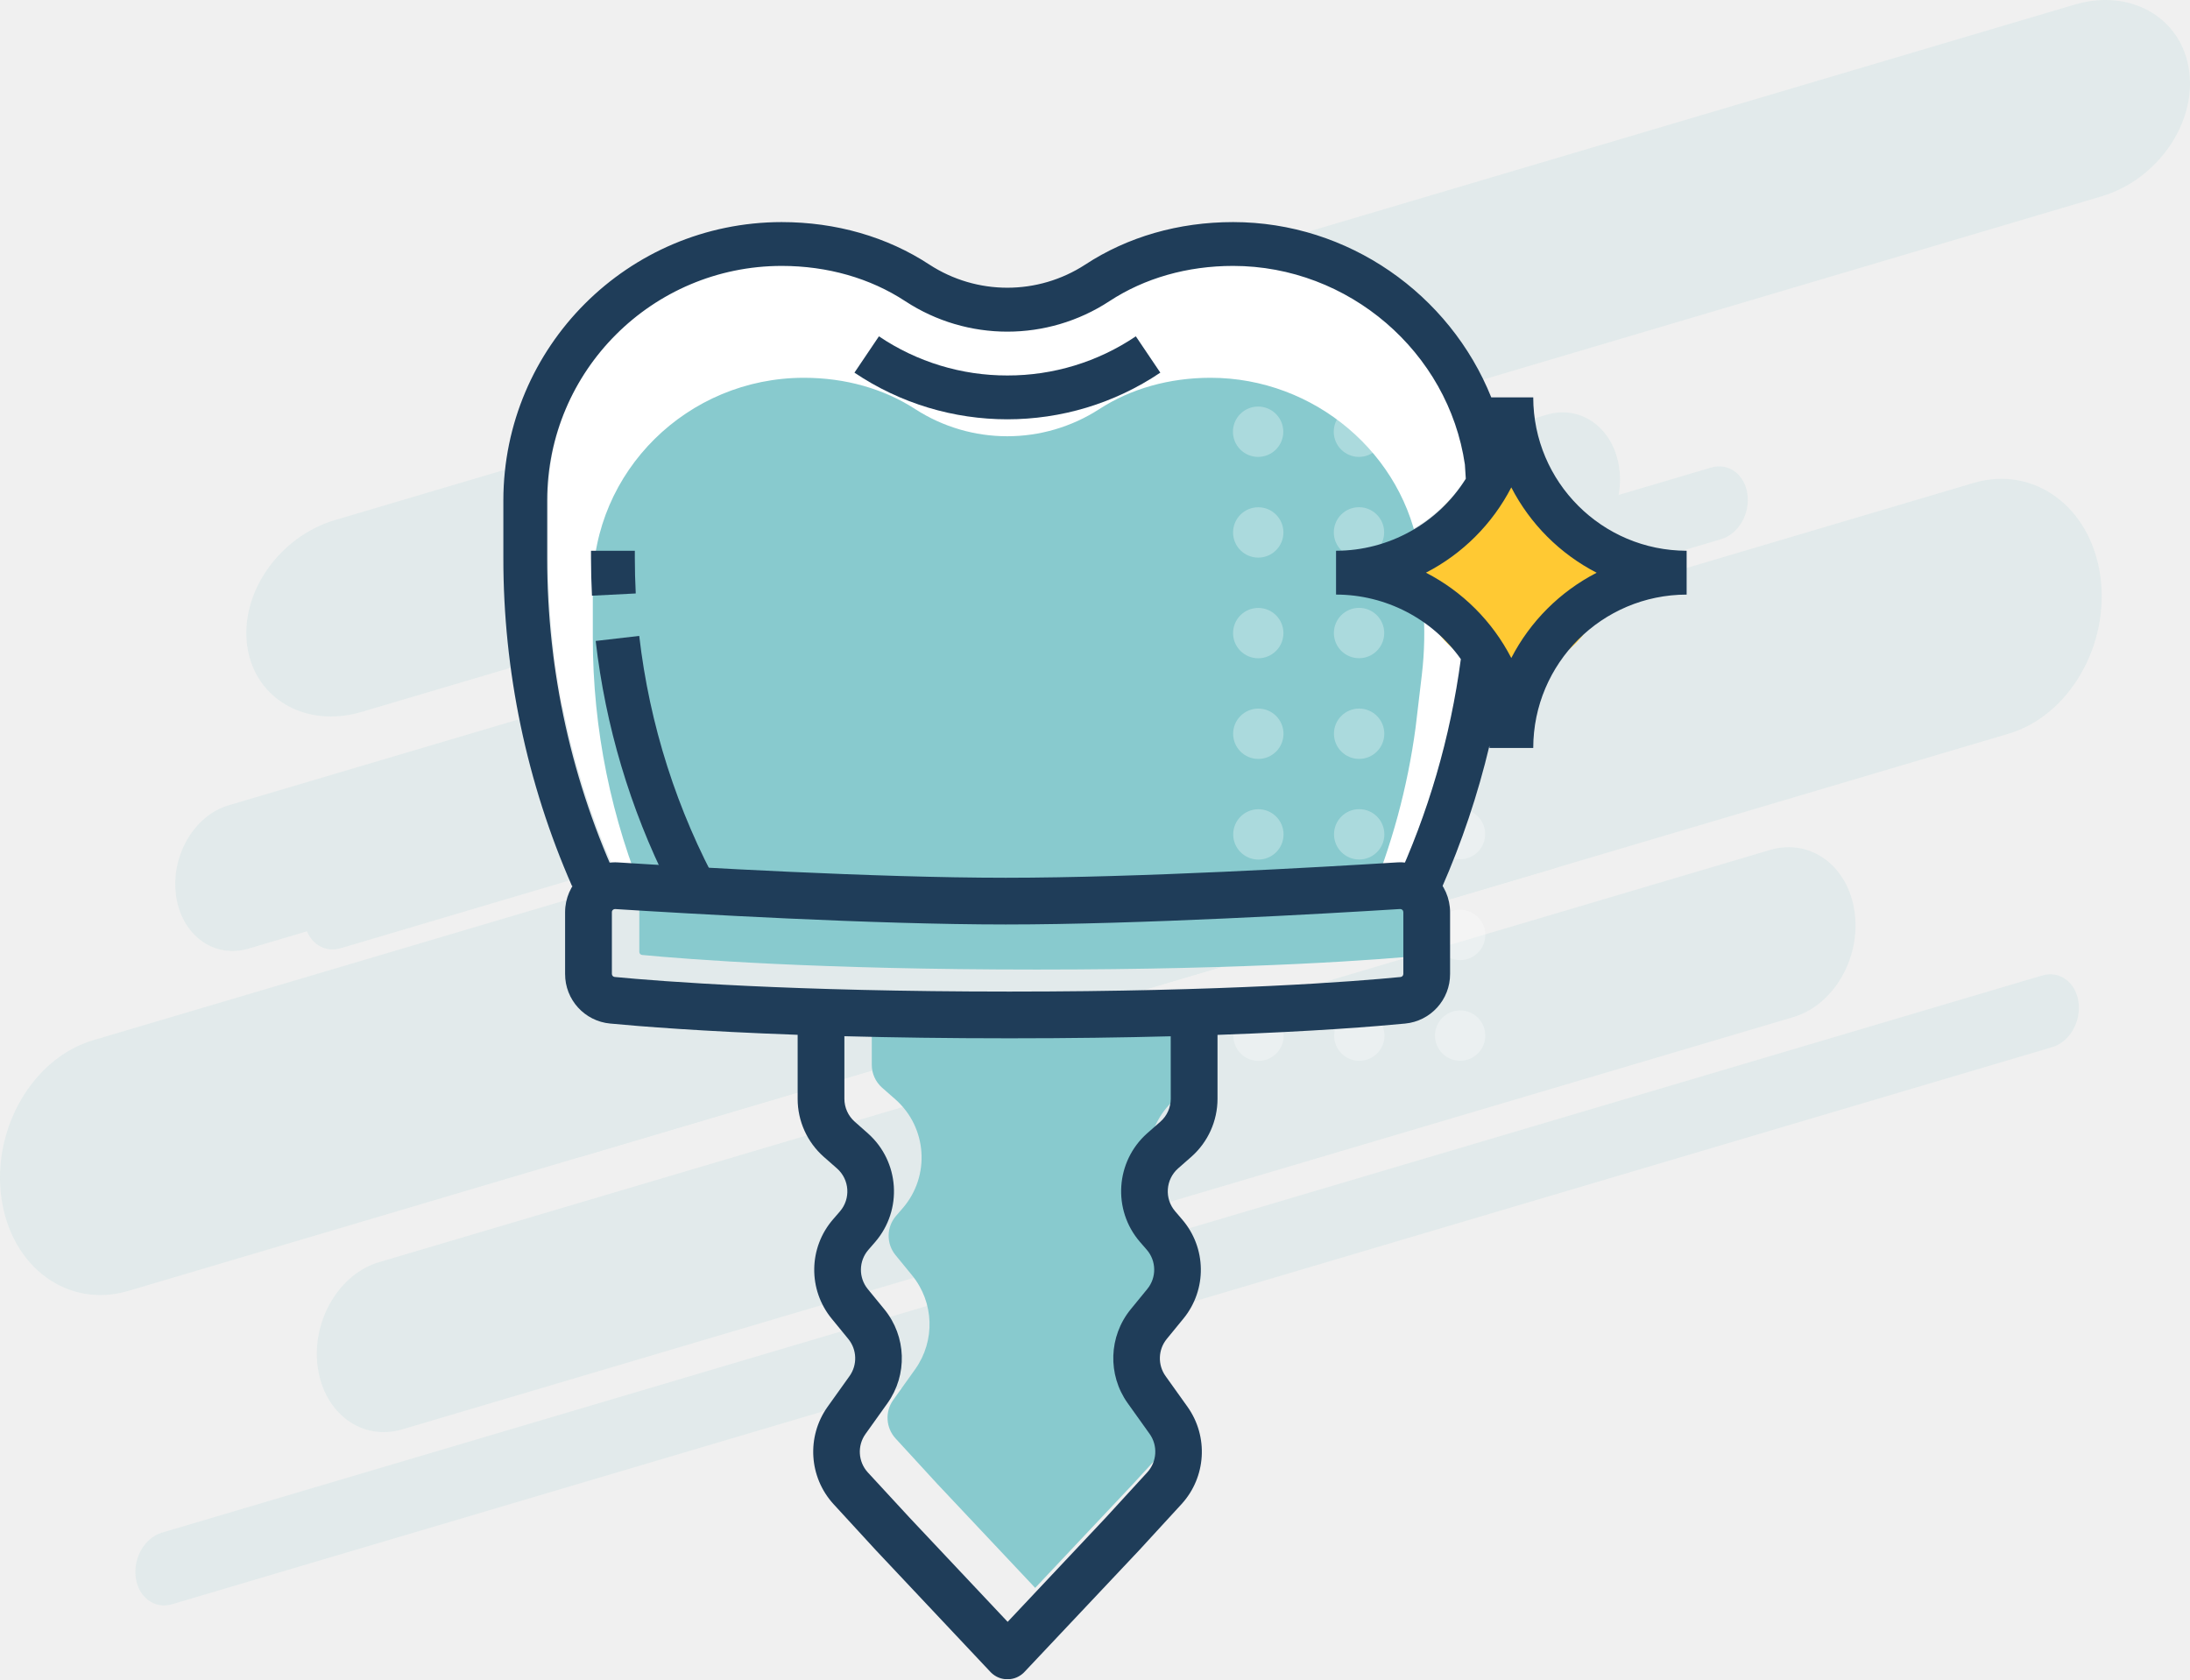
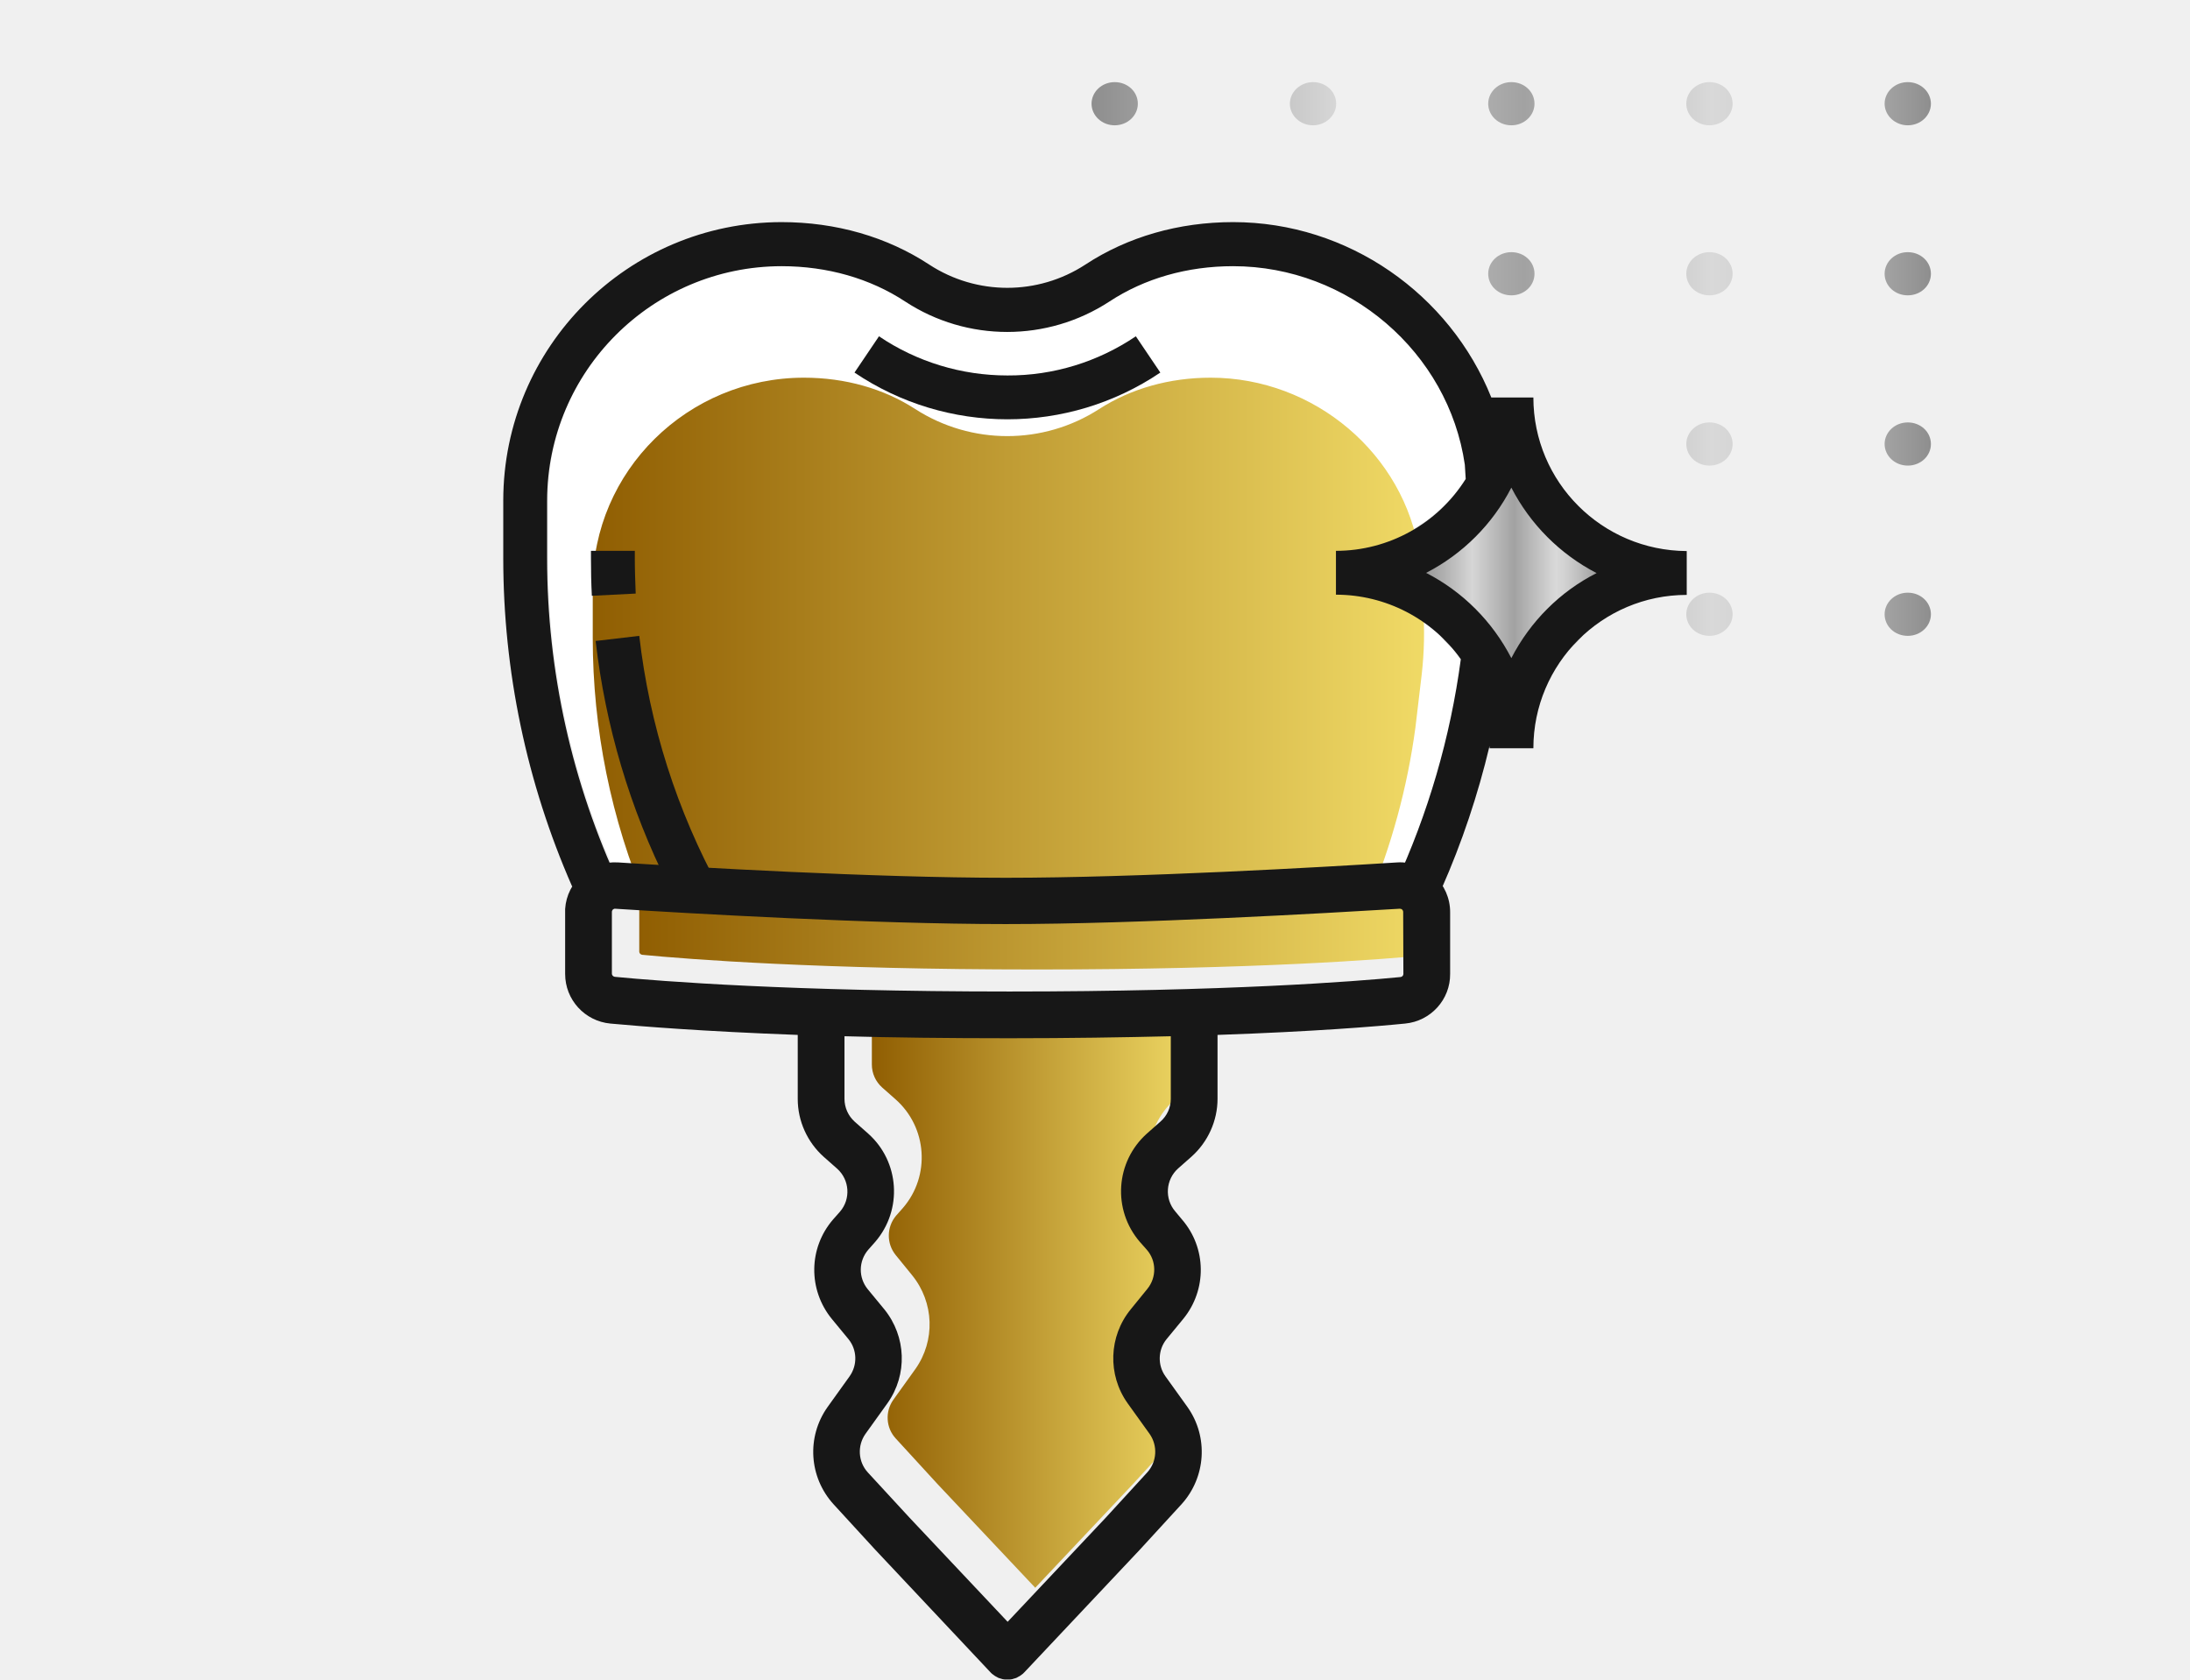
- <svg xmlns="http://www.w3.org/2000/svg" viewBox="0 0 983.93 754.56">
-   <defs>
-     <style>.cls-1{opacity:0.1;}.cls-2{fill:#61b9be;}.cls-3{fill:#fff;}.cls-4{fill:#88cace;}.cls-5{opacity:0.3;}.cls-6{fill:#ffc933;}.cls-7{fill:#1f3d59;}</style>
-   </defs>
-   <g id="Capa_2" data-name="Capa 2">
-     <g id="Capa_1-2" data-name="Capa 1">
-       <g class="cls-1">
-         <path class="cls-2" d="M886.68,217,41.87,467.4c-27.12,8-45.58,39.76-41.24,70.87h0c4.35,31.1,29.85,49.81,57,41.77L902.4,329.68c27.12-8,45.58-39.77,41.24-70.87h0C939.3,227.7,913.79,209,886.68,217Z" />
-         <path class="cls-2" d="M932.09,2.07,150.48,233.69c-25.09,7.44-42.73,32.76-39.41,56.56h0c3.32,23.79,26.35,37.06,51.44,29.62L944.12,88.24c25.08-7.43,42.73-32.75,39.41-56.55h0C980.2,7.9,957.17-5.37,932.09,2.07Z" />
-         <path class="cls-2" d="M111.64,426.24,703.9,250.72c15.5-4.59,26.05-22.72,23.57-40.5s-17.06-28.46-32.55-23.87L102.66,361.87c-15.5,4.59-26,22.72-23.57,40.5S96.15,430.83,111.64,426.24Z" />
-         <path class="cls-2" d="M795.26,381.91l-625,185.23c-18.08,5.36-30.39,26.51-27.49,47.25s19.89,33.21,38,27.85L805.74,457c18.08-5.36,30.39-26.51,27.5-47.25S813.34,376.56,795.26,381.91Z" />
-         <path class="cls-2" d="M153,426.08,773.31,242.25c7.75-2.29,13-11.36,11.78-20.24s-8.53-14.24-16.27-11.94L148.5,393.9c-7.75,2.3-13,11.36-11.78,20.25S145.24,428.38,153,426.08Z" />
-         <path class="cls-2" d="M257.68,487.23c-7.75,2.29-13,11.36-11.78,20.25s8.52,14.23,16.27,11.93l435.66-129.1c7.74-2.3,13-11.36,11.78-20.25s-8.53-14.23-16.28-11.94Z" />
-         <path class="cls-2" d="M917.57,438.3,72.76,688.66C65,691,59.74,700,61,708.91s8.52,14.23,16.27,11.93L922.06,470.49c7.75-2.3,13-11.37,11.78-20.25S925.31,436,917.57,438.3Z" />
-       </g>
-       <path class="cls-3" d="M600.65,266.39V246.7A68.89,68.89,0,0,0,659,214.36l-.41-6.41c-7.39-50.54-52.2-89.24-104.14-89.24-20.57,0-39.79,5.49-55.59,15.86a83.66,83.66,0,0,1-91.69,0c-15.79-10.37-35-15.86-55.57-15.86A105.44,105.44,0,0,0,246.23,224v26a347,347,0,0,0,33.28,148.46c34.6,2.79,69.2-2.08,103.8-2.08,80.9,0,162.59-3.95,243.66.8a350.07,350.07,0,0,0,29.75-101.8A68.84,68.84,0,0,0,600.65,266.39Z" />
-       <path class="cls-4" d="M637.68,249.12c-6.65-44.94-47-79.37-93.79-79.37-18.52,0-35.83,4.88-50.06,14.11a76.18,76.18,0,0,1-82.58,0c-14.22-9.23-31.53-14.11-50.05-14.11-52.31,0-94.86,42-94.86,93.68v23.1a305.38,305.38,0,0,0,24.24,119.34l324.12-.63A307.57,307.57,0,0,0,636,326.89l2.8-23.6a159.21,159.21,0,0,0,.63-31Z" />
-       <g class="cls-5">
-         <path class="cls-3" d="M644.7,465.33A11.31,11.31,0,1,1,656,476.63,11.31,11.31,0,0,1,644.7,465.33Z" />
-         <path class="cls-3" d="M599.41,465.36a11.31,11.31,0,1,1,11.32,11.3A11.31,11.31,0,0,1,599.41,465.36Z" />
-         <path class="cls-3" d="M554.12,465.39a11.31,11.31,0,1,1,11.32,11.3A11.31,11.31,0,0,1,554.12,465.39Z" />
-         <path class="cls-3" d="M599.38,420.13a11.31,11.31,0,1,1,11.32,11.3A11.31,11.31,0,0,1,599.38,420.13Z" />
-         <path class="cls-3" d="M554.09,420.16a11.31,11.31,0,1,1,11.32,11.3A11.31,11.31,0,0,1,554.09,420.16Z" />
-         <path class="cls-3" d="M599.35,374.91a11.31,11.31,0,1,1,11.32,11.29A11.32,11.32,0,0,1,599.35,374.91Z" />
-         <path class="cls-3" d="M554.06,374.94a11.31,11.31,0,1,1,11.32,11.29A11.32,11.32,0,0,1,554.06,374.94Z" />
-         <path class="cls-3" d="M599.32,329.68A11.31,11.31,0,1,1,610.64,341,11.32,11.32,0,0,1,599.32,329.68Z" />
-         <circle class="cls-3" cx="565.34" cy="329.7" r="11.31" />
-         <path class="cls-3" d="M599.29,284.45a11.31,11.31,0,1,1,11.32,11.3A11.31,11.31,0,0,1,599.29,284.45Z" />
-         <path class="cls-3" d="M554,284.48a11.31,11.31,0,1,1,11.32,11.3A11.31,11.31,0,0,1,554,284.48Z" />
-         <path class="cls-3" d="M656,408.79a11.31,11.31,0,1,1-11.3,11.31A11.31,11.31,0,0,1,656,408.79Z" />
-         <circle class="cls-3" cx="655.95" cy="374.8" r="11.31" />
-         <circle class="cls-3" cx="655.92" cy="329.51" r="11.31" />
-         <circle class="cls-3" cx="655.89" cy="284.22" r="11.31" />
-         <path class="cls-3" d="M599.26,239.22a11.31,11.31,0,1,1,11.32,11.3A11.31,11.31,0,0,1,599.26,239.22Z" />
-         <path class="cls-3" d="M554,239.25a11.31,11.31,0,1,1,11.32,11.3A11.31,11.31,0,0,1,554,239.25Z" />
-         <path class="cls-3" d="M599.23,194a11.31,11.31,0,1,1,11.32,11.3A11.32,11.32,0,0,1,599.23,194Z" />
-         <path class="cls-3" d="M553.94,194a11.31,11.31,0,1,1,11.32,11.3A11.32,11.32,0,0,1,553.94,194Z" />
-         <path class="cls-3" d="M655.85,227.75a11.31,11.31,0,1,1-11.3,11.31A11.32,11.32,0,0,1,655.85,227.75Z" />
-         <path class="cls-3" d="M655.82,182.46a11.31,11.31,0,1,1-11.3,11.31A11.31,11.31,0,0,1,655.82,182.46Z" />
-       </g>
-       <ellipse class="cls-6" cx="679.02" cy="257.57" rx="41.73" ry="43.52" transform="translate(-8.1 22.45) rotate(-1.88)" />
-       <path class="cls-7" d="M285.22,250.77v-3.3H265.53v3.3c0,5.64.15,11.28.43,16.89l19.67-1C285.37,261.37,285.22,256.08,285.22,250.77Z" />
-       <path class="cls-7" d="M287.2,285.73,267.63,288A329,329,0,0,0,300.27,397.6c7.75,1.63,15.49,1.87,23.24,1.93A309.68,309.68,0,0,1,287.2,285.73Z" />
-       <path class="cls-7" d="M452.58,168.71a102.71,102.71,0,0,1-57.69-17.59l-11,16.32a123.08,123.08,0,0,0,137.42,0l-11-16.32A102.71,102.71,0,0,1,452.58,168.71Z" />
-       <path class="cls-7" d="M688.86,178.55H670c-18.64-46.38-64.29-78.76-116-78.76-24.42,0-47.38,6.61-66.4,19.09a64.17,64.17,0,0,1-70.05,0c-19-12.48-42-19.09-66.4-19.09a125.15,125.15,0,0,0-125,125v26A366.45,366.45,0,0,0,257,398.14c7.17,1.61,14.33,1,21.5-.23a347,347,0,0,1-32.66-147.14v-26A105.44,105.44,0,0,1,351.16,119.48c20.57,0,39.78,5.49,55.58,15.86a83.64,83.64,0,0,0,91.68,0c15.8-10.37,35-15.86,55.59-15.86,51.94,0,96.75,38.71,104.14,89.24l.41,6.41a68.89,68.89,0,0,1-58.3,32.34v19.69a68.83,68.83,0,0,1,56.07,29,350.11,350.11,0,0,1-29.64,101.58c7,.71,14,1.13,21,1.35a373.51,373.51,0,0,0,21.49-64c0,.35,0,.68,0,1h19.68a69,69,0,0,1,68.92-68.92V247.47A69,69,0,0,1,688.86,178.55ZM679,295.66a89,89,0,0,0-38.35-38.34A89.1,89.1,0,0,0,679,219a89.1,89.1,0,0,0,38.35,38.35A89,89,0,0,0,679,295.66Z" />
-       <path class="cls-4" d="M538.33,478.49a13.75,13.75,0,0,1-4.63,10.28l-6,5.27a34.83,34.83,0,0,0-3.26,48.72l3.07,3.55A13.69,13.69,0,0,1,527.8,564l-7.45,9.1A34.78,34.78,0,0,0,519,615.23l9.89,13.85a13.76,13.76,0,0,1-1.06,17.25l-18.74,20.41-44,46.74-44-46.74-18.74-20.41a13.78,13.78,0,0,1-1.06-17.25l9.89-13.85a34.78,34.78,0,0,0-1.38-42.16l-7.44-9.1a13.69,13.69,0,0,1,.24-17.66l3.07-3.55A34.84,34.84,0,0,0,402.31,494l-6-5.27a13.72,13.72,0,0,1-4.63-10.28V450.33c21.6.57,46.3.94,74.11.94,27.2,0,51.35-.35,72.5-.91Z" />
-       <path class="cls-4" d="M642.81,427.72a1.39,1.39,0,0,1-1.25,1.39c-20.28,2-78,6.54-175.73,6.54-97.91,0-156.63-4.59-177.34-6.56a1.39,1.39,0,0,1-1.26-1.39V400a1.38,1.38,0,0,1,1.38-1.4h.1c32.86,2.09,115.73,6.94,175.5,6.94s143.81-4.86,177.12-6.95a1.32,1.32,0,0,1,1,.38,1.34,1.34,0,0,1,.44,1Z" />
-       <path class="cls-7" d="M644.4,393.5a22.45,22.45,0,0,0-16.73-6c-33.11,2.07-116.54,6.9-175.8,6.9s-141.51-4.82-174.17-6.89a22.4,22.4,0,0,0-23.81,22.35v27.75a22.31,22.31,0,0,0,20.27,22.3c13.07,1.24,41.09,3.52,84.21,5.06v28.81a34.74,34.74,0,0,0,11.72,26l6,5.27a13.76,13.76,0,0,1,1.29,19.25l-3.07,3.55a34.64,34.64,0,0,0-.62,44.7l7.45,9.1a13.75,13.75,0,0,1,.54,16.66l-9.89,13.85a34.86,34.86,0,0,0,2.68,43.66l18.79,20.46.09.1L445,751.26l.21.21.23.23.19.17.39.33.43.33.42.29.47.29a4.19,4.19,0,0,0,.42.24l.51.25c.14.06.27.13.41.18l.57.21.39.13.63.16.35.08c.24,0,.48.08.72.11l.29,0c.33,0,.67,0,1,0h0c.34,0,.67,0,1,0l.29,0c.24,0,.48-.06.71-.11l.36-.08.63-.16.39-.13.57-.21.41-.18.51-.25.42-.24.47-.29.42-.29.43-.33.39-.33.19-.17c.08-.07.15-.16.23-.23l.21-.21,51.73-54.89.09-.1,18.79-20.46a34.88,34.88,0,0,0,2.68-43.66l-9.89-13.85a13.75,13.75,0,0,1,.54-16.66l7.45-9.1a34.64,34.64,0,0,0-.62-44.7L528,544.29A13.76,13.76,0,0,1,529.3,525l6-5.27a34.77,34.77,0,0,0,11.71-26V465c43.42-1.53,71.33-3.83,84.26-5.08a22.32,22.32,0,0,0,20.23-22.3V409.83A22.5,22.5,0,0,0,644.4,393.5ZM526,493.76A13.7,13.7,0,0,1,521.35,504l-6,5.27A34.85,34.85,0,0,0,512.14,558l3.07,3.54a13.68,13.68,0,0,1,.24,17.66l-7.44,9.1a34.78,34.78,0,0,0-1.38,42.16l9.89,13.85a13.78,13.78,0,0,1-1.06,17.25L496.72,682l-44,46.74-44-46.74L389.9,661.6a13.76,13.76,0,0,1-1.06-17.25l9.89-13.85a34.78,34.78,0,0,0-1.38-42.16l-7.45-9.1a13.69,13.69,0,0,1,.25-17.66l3.07-3.54A34.85,34.85,0,0,0,390,509.31L384,504a13.74,13.74,0,0,1-4.63-10.28V465.6c21.61.57,46.31.94,74.12.94,27.2,0,51.35-.35,72.49-.91Zm104.49-56.15a1.38,1.38,0,0,1-1.26,1.39c-20.28,2-78,6.54-175.72,6.54-97.91,0-156.64-4.58-177.34-6.56a1.38,1.38,0,0,1-1.26-1.39V409.84a1.35,1.35,0,0,1,.44-1,1.34,1.34,0,0,1,.94-.38h.1c32.85,2.08,115.73,6.93,175.5,6.93s143.81-4.86,177.12-6.94a1.39,1.39,0,0,1,1.48,1.39Z" />
-     </g>
-   </g>
+ <svg xmlns="http://www.w3.org/2000/svg" version="1.1" id="Capa_1" x="0px" y="0px" viewBox="0 0 983.9 754.6" style="enable-background:new 0 0 983.9 754.6;" xml:space="preserve">
+   <style type="text/css">
+ 	.st0{fill:url(#SVGID_1_);}
+ 	.st1{fill:#FFFFFF;}
+ 	.st2{fill:url(#SVGID_2_);}
+ 	.st3{fill:url(#SVGID_3_);}
+ 	.st4{fill:#171717;}
+ 	.st5{fill:url(#SVGID_4_);}
+ 	.st6{fill:url(#SVGID_5_);}
+ </style>
+   <linearGradient id="SVGID_1_" gradientUnits="userSpaceOnUse" x1="490.497" y1="161.256" x2="867.503" y2="161.256">
+     <stop offset="0" style="stop-color:#8E8E8E" />
+     <stop offset="0.29" style="stop-color:#D6D6D6" />
+     <stop offset="0.515" style="stop-color:#A2A2A2" />
+     <stop offset="0.739" style="stop-color:#D9D9D9" />
+     <stop offset="0.791" style="stop-color:#D1D1D1" />
+     <stop offset="0.872" style="stop-color:#BCBCBC" />
+     <stop offset="0.969" style="stop-color:#9A9A9A" />
+     <stop offset="1" style="stop-color:#8E8E8E" />
+   </linearGradient>
+   <path class="st0" d="M857.1,56.3c-5.7,0-10.4-4.4-10.4-9.7s4.6-9.7,10.4-9.7s10.4,4.4,10.4,9.7S862.9,56.3,857.1,56.3z M778.4,46.6  c0-5.4-4.6-9.7-10.4-9.7s-10.4,4.4-10.4,9.7s4.6,9.7,10.4,9.7S778.4,51.9,778.4,46.6z M689.4,46.6c0-5.4-4.6-9.7-10.4-9.7  s-10.4,4.4-10.4,9.7s4.6,9.7,10.4,9.7S689.4,51.9,689.4,46.6z M600.3,46.6c0-5.4-4.6-9.7-10.4-9.7c-5.7,0-10.4,4.4-10.4,9.7  s4.6,9.7,10.4,9.7C595.6,56.3,600.3,51.9,600.3,46.6z M511.2,46.6c0-5.4-4.6-9.7-10.4-9.7s-10.4,4.4-10.4,9.7s4.6,9.7,10.4,9.7  S511.2,51.9,511.2,46.6z M867.5,123c0-5.4-4.6-9.7-10.4-9.7s-10.4,4.4-10.4,9.7c0,5.4,4.6,9.7,10.4,9.7S867.5,128.4,867.5,123z   M778.4,123c0-5.4-4.6-9.7-10.4-9.7s-10.4,4.4-10.4,9.7c0,5.4,4.6,9.7,10.4,9.7S778.4,128.4,778.4,123z M689.4,123  c0-5.4-4.6-9.7-10.4-9.7s-10.4,4.4-10.4,9.7c0,5.4,4.6,9.7,10.4,9.7S689.4,128.4,689.4,123z M600.3,123c0-5.4-4.6-9.7-10.4-9.7  c-5.7,0-10.4,4.4-10.4,9.7c0,5.4,4.6,9.7,10.4,9.7C595.6,132.8,600.3,128.4,600.3,123z M511.2,123c0-5.4-4.6-9.7-10.4-9.7  s-10.4,4.4-10.4,9.7c0,5.4,4.6,9.7,10.4,9.7S511.2,128.4,511.2,123z M867.5,199.5c0-5.4-4.6-9.7-10.4-9.7s-10.4,4.4-10.4,9.7  s4.6,9.7,10.4,9.7S867.5,204.9,867.5,199.5z M778.4,199.5c0-5.4-4.6-9.7-10.4-9.7s-10.4,4.4-10.4,9.7s4.6,9.7,10.4,9.7  S778.4,204.9,778.4,199.5z M689.4,199.5c0-5.4-4.6-9.7-10.4-9.7s-10.4,4.4-10.4,9.7s4.6,9.7,10.4,9.7S689.4,204.9,689.4,199.5z   M600.3,199.5c0-5.4-4.6-9.7-10.4-9.7c-5.7,0-10.4,4.4-10.4,9.7s4.6,9.7,10.4,9.7C595.6,209.2,600.3,204.9,600.3,199.5z   M511.2,199.5c0-5.4-4.6-9.7-10.4-9.7s-10.4,4.4-10.4,9.7s4.6,9.7,10.4,9.7S511.2,204.9,511.2,199.5z M867.5,276  c0-5.4-4.6-9.7-10.4-9.7s-10.4,4.4-10.4,9.7c0,5.4,4.6,9.7,10.4,9.7S867.5,281.3,867.5,276z M778.4,276c0-5.4-4.6-9.7-10.4-9.7  s-10.4,4.4-10.4,9.7c0,5.4,4.6,9.7,10.4,9.7S778.4,281.3,778.4,276z M689.4,276c0-5.4-4.6-9.7-10.4-9.7s-10.4,4.4-10.4,9.7  c0,5.4,4.6,9.7,10.4,9.7S689.4,281.3,689.4,276z M600.3,276c0-5.4-4.6-9.7-10.4-9.7c-5.7,0-10.4,4.4-10.4,9.7  c0,5.4,4.6,9.7,10.4,9.7C595.6,285.7,600.3,281.3,600.3,276z M511.2,276c0-5.4-4.6-9.7-10.4-9.7s-10.4,4.4-10.4,9.7  c0,5.4,4.6,9.7,10.4,9.7S511.2,281.3,511.2,276z" />
+   <path class="st1" d="M600.7,266.4v-19.7c23.7,0,45.8-12.2,58.3-32.3l-0.4-6.4c-7.4-50.5-52.2-89.2-104.1-89.2  c-20.6,0-39.8,5.5-55.6,15.9c-27.8,18.2-63.8,18.2-91.7,0c-15.8-10.4-35-15.9-55.6-15.9c-58.1,0-105.3,47.1-105.4,105.3v26  c0,51.3,11.3,102,33.3,148.5c34.6,2.8,69.2-2.1,103.8-2.1c80.9,0,162.6-4,243.7,0.8c15-32.2,25.1-66.6,29.8-101.8  C643.8,277.2,622.9,266.4,600.7,266.4z" />
+   <linearGradient id="SVGID_2_" gradientUnits="userSpaceOnUse" x1="266.3" y1="465.25" x2="639.78" y2="465.25" gradientTransform="matrix(1 0 0 -1 0 753)">
+     <stop offset="0" style="stop-color:#905E02" />
+     <stop offset="1" style="stop-color:#F0DA66" />
+   </linearGradient>
+   <path class="st2" d="M637.7,249.1c-6.7-44.9-47-79.4-93.8-79.4c-18.5,0-35.8,4.9-50.1,14.1c-25.1,16.2-57.4,16.2-82.6,0  c-14.2-9.2-31.5-14.1-50-14.1c-52.3,0-94.9,42-94.9,93.7v23.1c0,41,8.2,81.6,24.2,119.3l324.1-0.6c10.5-25.1,17.7-51.4,21.3-78.3  l2.8-23.6c1.2-10.3,1.4-20.7,0.6-31L637.7,249.1z" />
+   <linearGradient id="SVGID_3_" gradientUnits="userSpaceOnUse" x1="637.274" y1="495.4" x2="720.726" y2="495.4" gradientTransform="matrix(1 0 0 -1 0 753)">
+     <stop offset="0" style="stop-color:#8E8E8E" />
+     <stop offset="0.29" style="stop-color:#D6D6D6" />
+     <stop offset="0.515" style="stop-color:#A2A2A2" />
+     <stop offset="0.739" style="stop-color:#D9D9D9" />
+     <stop offset="0.791" style="stop-color:#D1D1D1" />
+     <stop offset="0.872" style="stop-color:#BCBCBC" />
+     <stop offset="0.969" style="stop-color:#9A9A9A" />
+     <stop offset="1" style="stop-color:#8E8E8E" />
+   </linearGradient>
+   <path class="st3" d="M677.6,214.1c23-0.8,42.3,18.1,43.1,42.1s-17.2,44.1-40.3,44.9c-23,0.8-42.3-18.1-43.1-42.1  S654.5,214.9,677.6,214.1z" />
+   <path class="st4" d="M285.2,250.8v-3.3h-19.7v3.3c0,5.6,0.1,11.3,0.4,16.9l19.7-1C285.4,261.4,285.2,256.1,285.2,250.8z" />
+   <path class="st4" d="M287.2,285.7l-19.6,2.3c4.4,38.2,15.4,75.3,32.6,109.6c7.8,1.6,15.5,1.9,23.2,1.9  C304.1,364.3,291.8,325.7,287.2,285.7z" />
+   <path class="st4" d="M452.6,168.7c-20.6,0-40.7-6.1-57.7-17.6l-11,16.3c41.5,28,95.9,28,137.4,0l-11-16.3  C493.3,162.6,473.2,168.8,452.6,168.7z" />
+   <path class="st4" d="M688.9,178.6H670c-18.6-46.4-64.3-78.8-116-78.8c-24.4,0-47.4,6.6-66.4,19.1c-21.3,13.9-48.8,13.9-70.1,0  c-19-12.5-42-19.1-66.4-19.1c-69,0.1-124.9,56-125,125v26c0,50.7,10.5,100.9,30.9,147.4c7.2,1.6,14.3,1,21.5-0.2  c-21.5-46.1-32.7-96.3-32.7-147.1v-26c0.1-58.1,47.2-105.2,105.3-105.3c20.6,0,39.8,5.5,55.6,15.9c27.8,18.2,63.8,18.2,91.7,0  c15.8-10.4,35-15.9,55.6-15.9c51.9,0,96.8,38.7,104.1,89.2l0.4,6.4c-12.6,20.1-34.6,32.3-58.3,32.3v19.7c22.3,0,43.2,10.8,56.1,29  c-4.7,35.2-14.7,69.4-29.6,101.6c7,0.7,14,1.1,21,1.4c9.1-20.6,16.3-42.1,21.5-64c0,0.4,0,0.7,0,1h19.7c0-38,30.9-68.9,68.9-68.9  v-19.7C719.7,247.4,688.9,216.6,688.9,178.6z M679,295.7c-8.5-16.5-21.9-29.9-38.3-38.3c16.5-8.5,29.9-21.9,38.3-38.3  c8.5,16.5,21.9,29.9,38.3,38.4C700.9,265.8,687.5,279.2,679,295.7z" />
+   <linearGradient id="SVGID_4_" gradientUnits="userSpaceOnUse" x1="391.7" y1="171.2" x2="538.3" y2="171.2" gradientTransform="matrix(1 0 0 -1 0 753)">
+     <stop offset="0" style="stop-color:#905E02" />
+     <stop offset="1" style="stop-color:#F0DA66" />
+   </linearGradient>
+   <path class="st5" d="M538.3,478.5c0,3.9-1.7,7.7-4.6,10.3l-6,5.3c-14.2,12.6-15.6,34.3-3.3,48.7l3.1,3.5c4.4,5,4.5,12.5,0.3,17.7  l-7.5,9.1c-9.9,12.1-10.4,29.4-1.3,42.1l9.9,13.8c3.8,5.3,3.3,12.5-1.1,17.3l-18.7,20.4l-44,46.7l-44-46.7l-18.7-20.4  c-4.4-4.8-4.8-12-1.1-17.3l9.9-13.8c9.1-12.8,8.5-30-1.4-42.2l-7.4-9.1c-4.2-5.2-4.1-12.6,0.2-17.7l3.1-3.5  c12.4-14.4,10.9-36.2-3.4-48.8l-6-5.3c-2.9-2.6-4.6-6.3-4.6-10.3v-28.1c21.6,0.6,46.3,0.9,74.1,0.9c27.2,0,51.3-0.4,72.5-0.9  L538.3,478.5z" />
+   <linearGradient id="SVGID_5_" gradientUnits="userSpaceOnUse" x1="287.2" y1="335.95" x2="642.8" y2="335.95" gradientTransform="matrix(1 0 0 -1 0 753)">
+     <stop offset="0" style="stop-color:#905E02" />
+     <stop offset="1" style="stop-color:#F0DA66" />
+   </linearGradient>
+   <path class="st6" d="M642.8,427.7c0,0.7-0.5,1.3-1.3,1.4c-20.3,2-78,6.5-175.7,6.5c-97.9,0-156.6-4.6-177.3-6.6  c-0.7-0.1-1.3-0.7-1.3-1.4V400c0-0.8,0.6-1.4,1.4-1.4l0,0h0.1c32.9,2.1,115.7,6.9,175.5,6.9s143.8-4.9,177.1-7c0.4,0,0.7,0.1,1,0.4  s0.4,0.6,0.4,1L642.8,427.7z" />
+   <path class="st4" d="M644.4,393.5c-4.5-4.2-10.6-6.4-16.7-6c-33.1,2.1-116.5,6.9-175.8,6.9s-141.5-4.8-174.2-6.9  c-12.3-0.8-23,8.6-23.8,20.9c0,0.5,0,0.9,0,1.4v27.8c0,11.6,8.8,21.2,20.3,22.3c13.1,1.2,41.1,3.5,84.2,5.1v28.8  c0,9.9,4.3,19.4,11.7,26l6,5.3c5.6,5,6.2,13.6,1.3,19.3l-3.1,3.5c-11.1,12.8-11.3,31.6-0.6,44.7l7.5,9.1c3.9,4.8,4.1,11.6,0.5,16.7  l-9.9,13.8c-9.5,13.4-8.4,31.5,2.7,43.7l18.8,20.5l0.1,0.1l51.6,54.9l0.2,0.2l0.2,0.2l0.2,0.2l0.4,0.3l0.4,0.3l0.4,0.3l0.5,0.3  c0.1,0.1,0.3,0.2,0.4,0.2l0.5,0.3c0.1,0.1,0.3,0.1,0.4,0.2l0.6,0.2l0.4,0.1l0.6,0.2l0.4,0.1c0.2,0,0.5,0.1,0.7,0.1h0.3  c0.3,0,0.7,0,1,0l0,0c0.3,0,0.7,0,1,0h0.3c0.2,0,0.5-0.1,0.7-0.1l0.4-0.1l0.6-0.2l0.4-0.1l0.6-0.2l0.4-0.2l0.5-0.3l0.4-0.2l0.5-0.3  l0.4-0.3l0.4-0.3l0.4-0.3l0.2-0.2c0.1-0.1,0.1-0.2,0.2-0.2l0.2-0.2l51.7-54.9l0.1-0.1l18.8-20.5c11-12.1,12.2-30.3,2.7-43.7  l-9.9-13.8c-3.6-5-3.4-11.9,0.5-16.7l7.5-9.1c10.7-13.1,10.5-31.9-0.6-44.7l-3-3.6c-4.9-5.7-4.3-14.3,1.3-19.3l6-5.3  c7.4-6.6,11.7-16.1,11.7-26V465c43.4-1.5,71.3-3.8,84.3-5.1c11.5-1.1,20.3-10.8,20.2-22.3v-27.8  C651.5,403.6,648.9,397.7,644.4,393.5z M526,493.8c0,3.9-1.7,7.6-4.7,10.2l-6,5.3c-14.2,12.7-15.6,34.3-3.2,48.7l3.1,3.5  c4.4,5,4.5,12.5,0.2,17.7l-7.4,9.1c-9.9,12.1-10.5,29.4-1.4,42.2l9.9,13.8c3.7,5.3,3.3,12.5-1.1,17.3L496.7,682l-44,46.7l-44-46.7  l-18.8-20.4c-4.4-4.8-4.8-12-1.1-17.3l9.9-13.8c9.1-12.8,8.5-30-1.4-42.2l-7.5-9.1c-4.2-5.2-4.1-12.6,0.3-17.7l3.1-3.5  c12.4-14.4,11-36.1-3.2-48.7l-6-5.3c-2.9-2.6-4.6-6.3-4.6-10.3v-28.1c21.6,0.6,46.3,0.9,74.1,0.9c27.2,0,51.4-0.4,72.5-0.9V493.8z   M630.5,437.6c0,0.7-0.5,1.3-1.3,1.4c-20.3,2-78,6.5-175.7,6.5c-97.9,0-156.6-4.6-177.3-6.6c-0.7-0.1-1.3-0.7-1.3-1.4v-27.8  c0-0.4,0.2-0.7,0.4-1c0.3-0.2,0.6-0.4,0.9-0.4h0.1c32.9,2.1,115.7,6.9,175.5,6.9s143.8-4.9,177.1-6.9c0.8,0,1.4,0.5,1.5,1.3v0.1  L630.5,437.6L630.5,437.6z" />
</svg>
